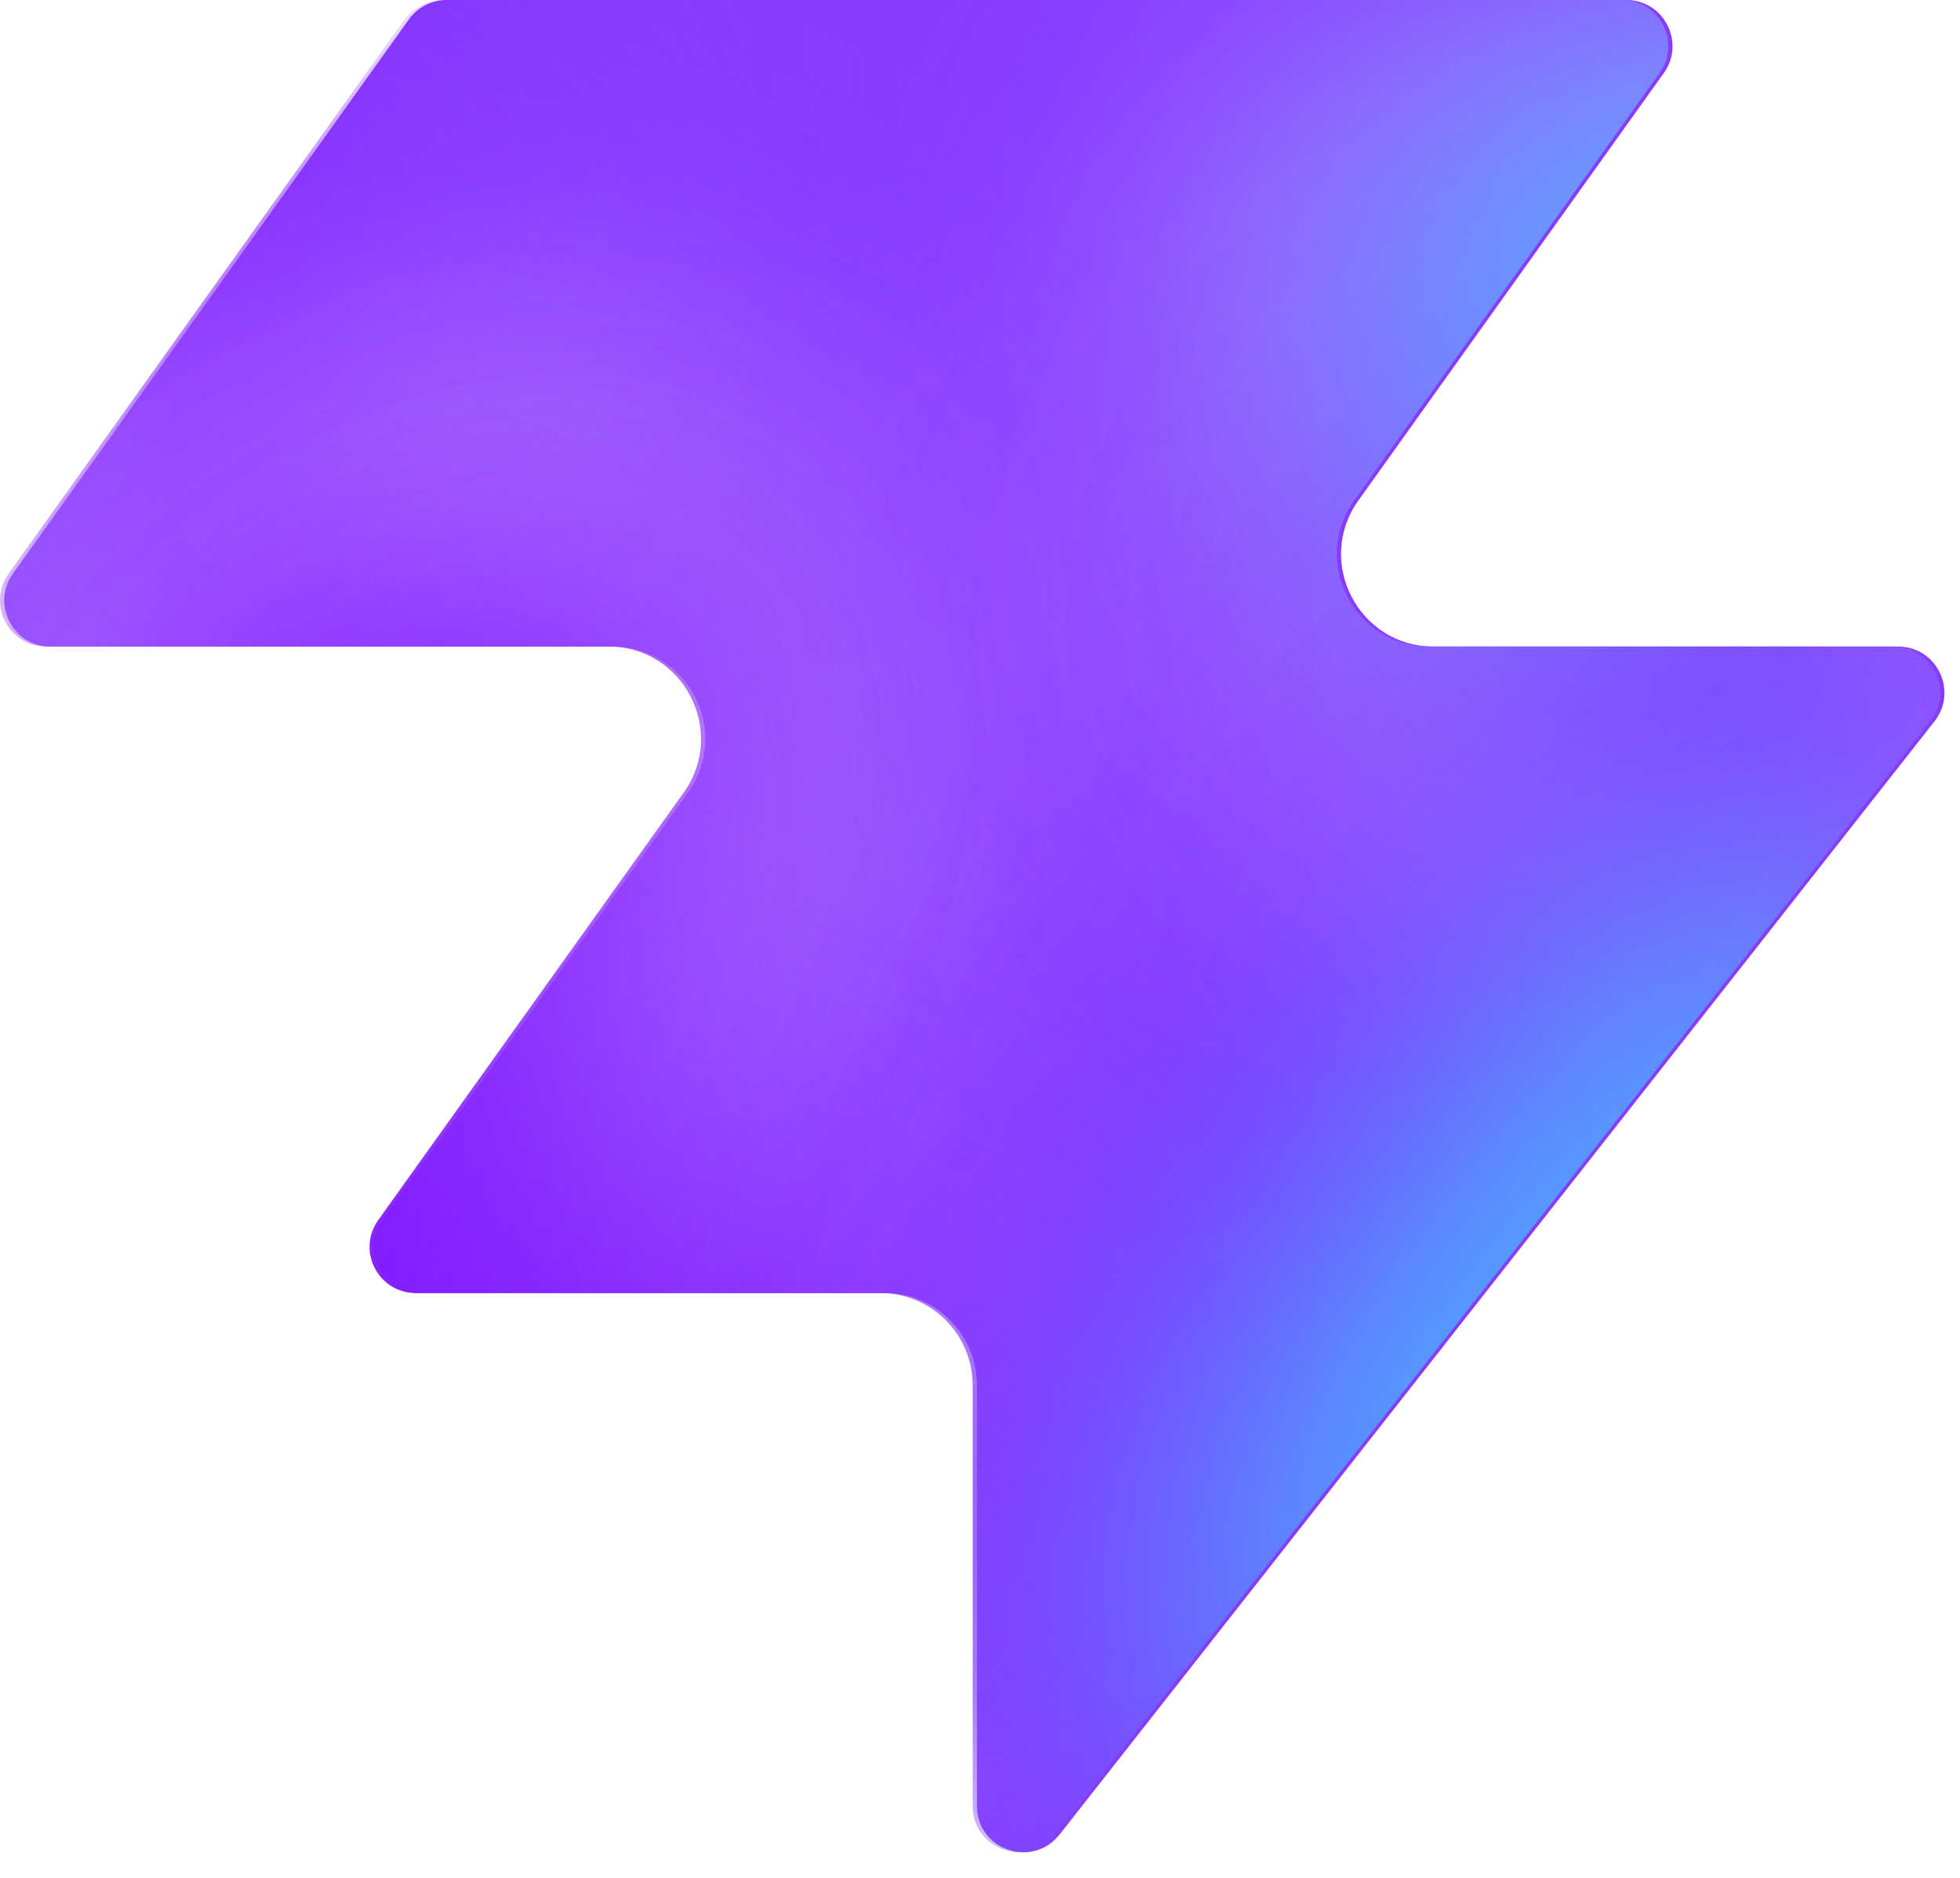
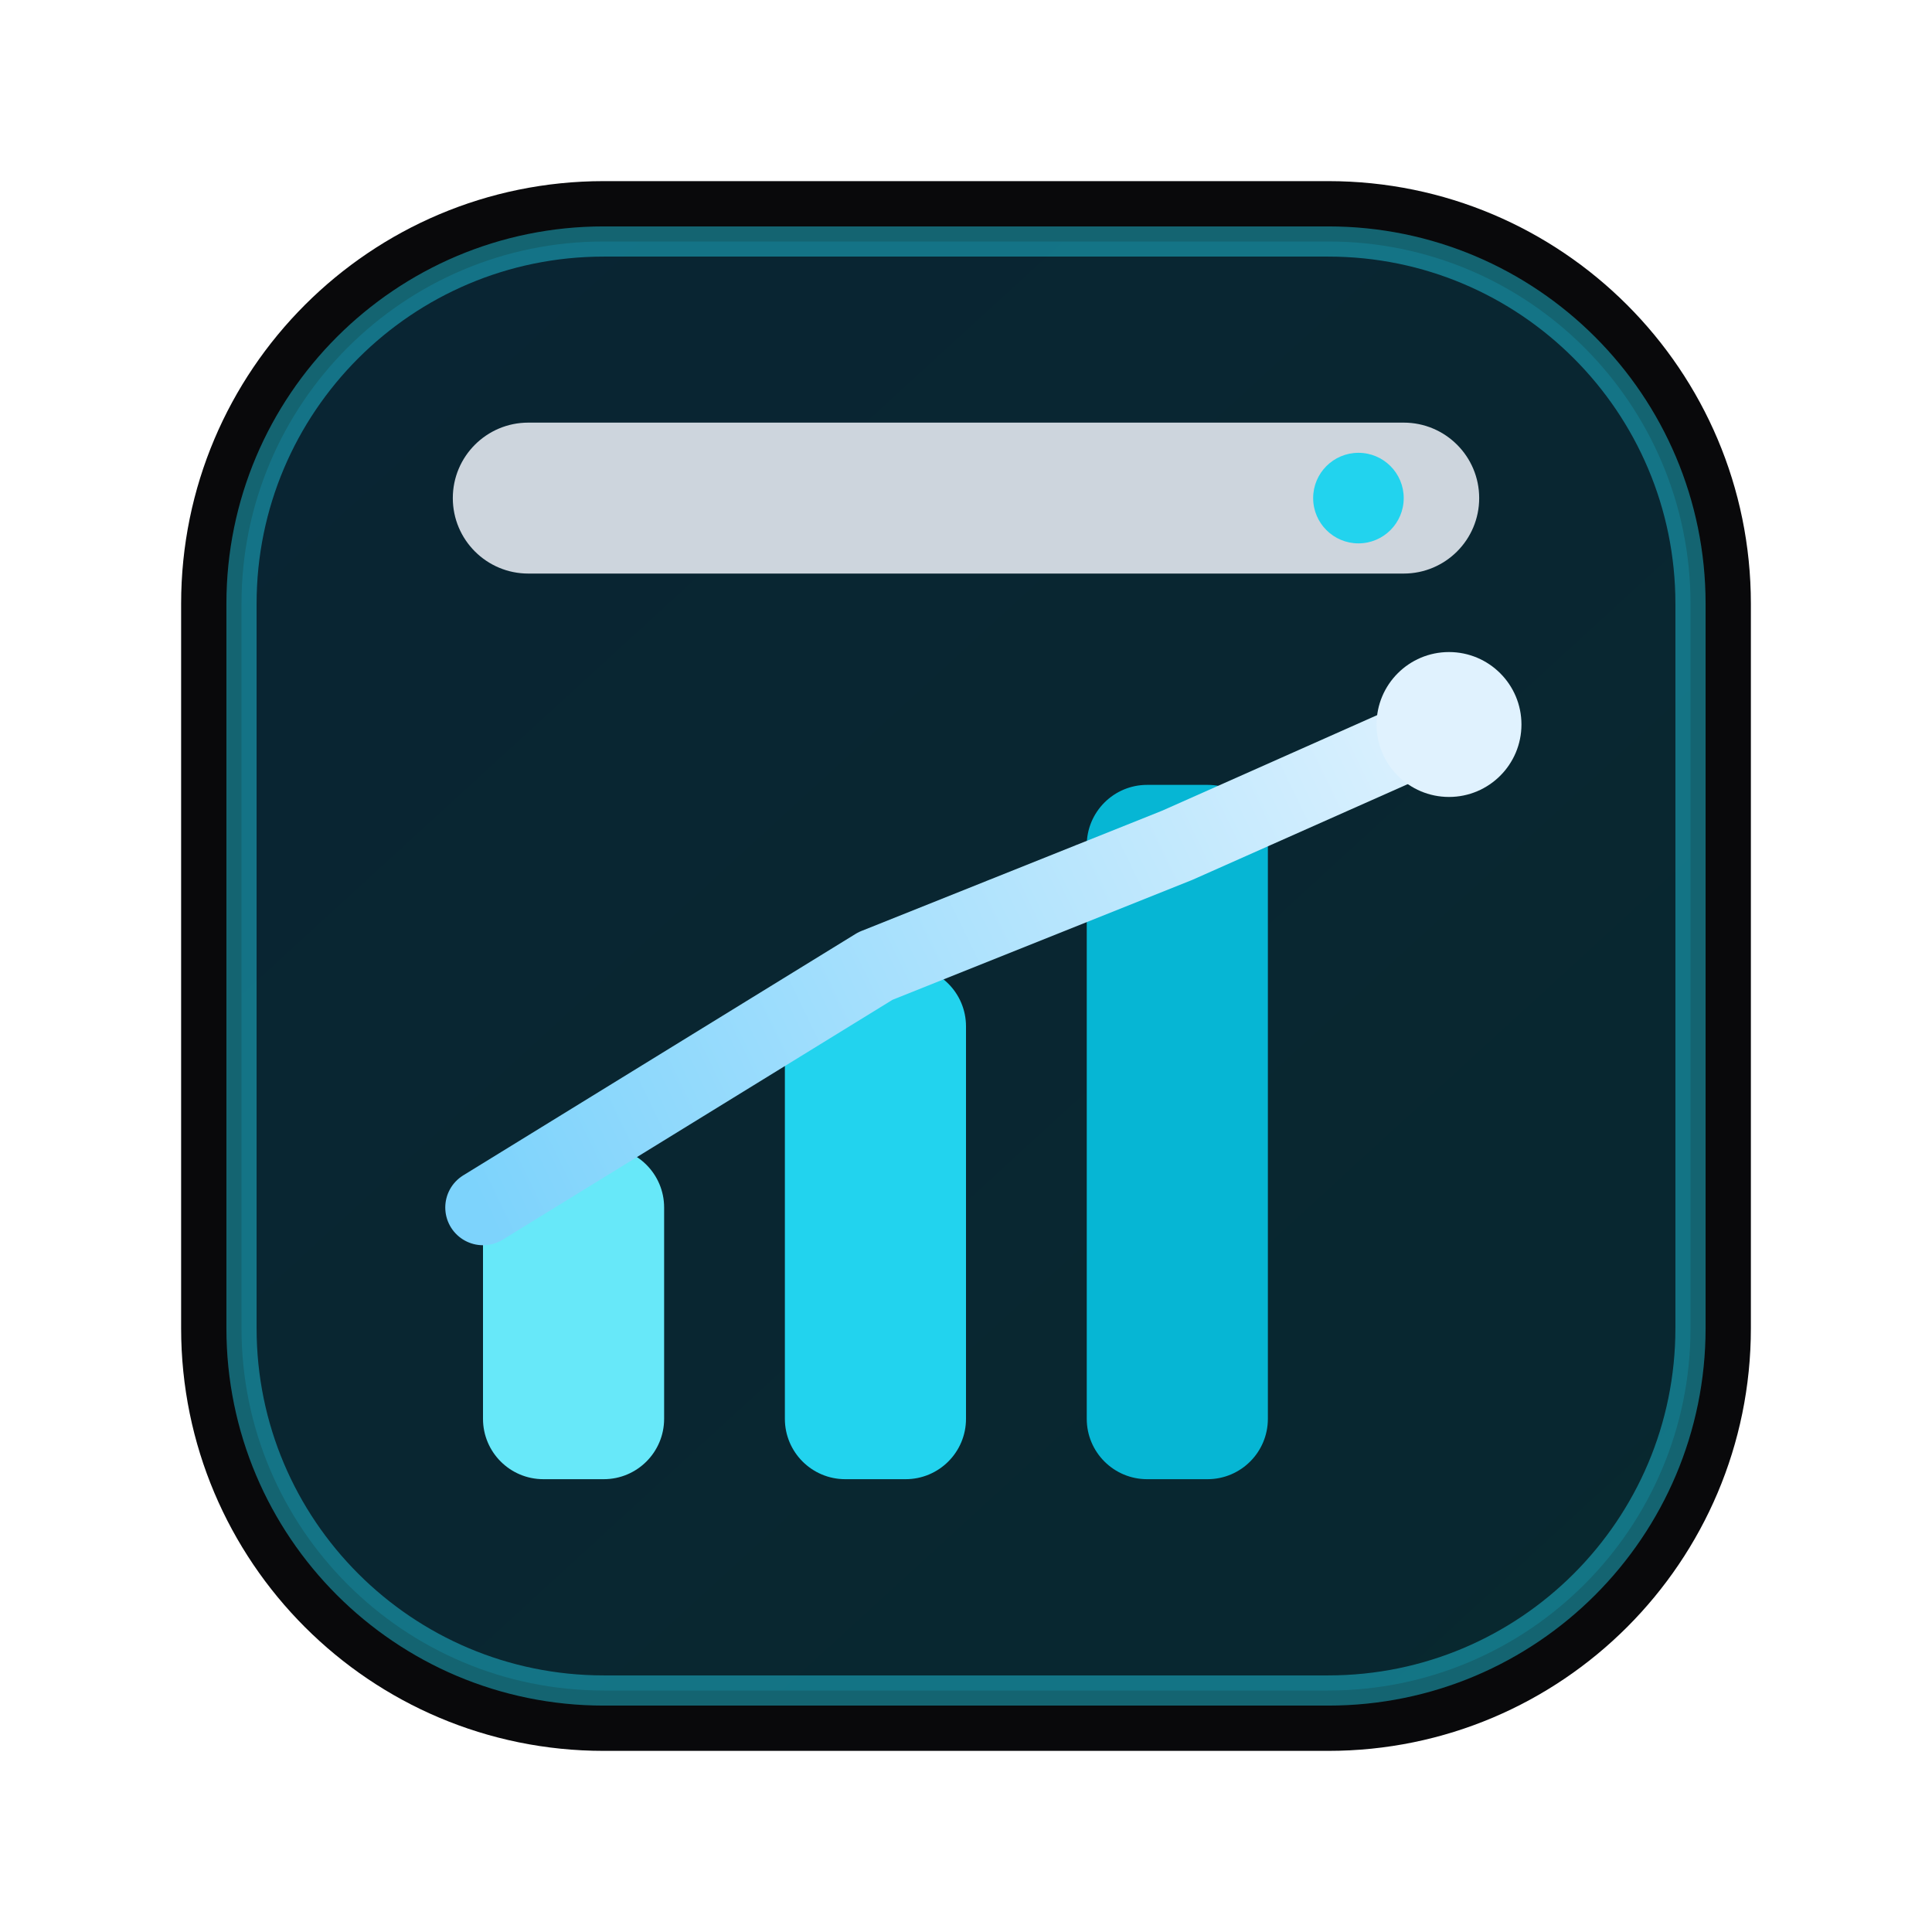
- <svg xmlns="http://www.w3.org/2000/svg" width="48" height="46" fill="none" viewBox="0 0 48 46">
-   <path fill="#863bff" d="M25.946 44.938c-.664.845-2.021.375-2.021-.698V33.937a2.26 2.26 0 0 0-2.262-2.262H10.287c-.92 0-1.456-1.04-.92-1.788l7.48-10.471c1.07-1.497 0-3.578-1.842-3.578H1.237c-.92 0-1.456-1.04-.92-1.788L10.013.474c.214-.297.556-.474.92-.474h28.894c.92 0 1.456 1.04.92 1.788l-7.48 10.471c-1.07 1.498 0 3.579 1.842 3.579h11.377c.943 0 1.473 1.088.89 1.83L25.947 44.94z" style="fill:#863bff;fill:color(display-p3 .525 .23 1);fill-opacity:1" />
-   <mask id="a" width="48" height="46" x="0" y="0" maskUnits="userSpaceOnUse" style="mask-type:alpha">
-     <path fill="#000" d="M25.842 44.938c-.664.844-2.021.375-2.021-.698V33.937a2.26 2.26 0 0 0-2.262-2.262H10.183c-.92 0-1.456-1.04-.92-1.788l7.48-10.471c1.07-1.498 0-3.579-1.842-3.579H1.133c-.92 0-1.456-1.04-.92-1.787L9.91.473c.214-.297.556-.474.92-.474h28.894c.92 0 1.456 1.04.92 1.788l-7.48 10.471c-1.07 1.498 0 3.578 1.842 3.578h11.377c.943 0 1.473 1.088.89 1.832L25.843 44.94z" style="fill:#000;fill-opacity:1" />
-   </mask>
-   <g mask="url(#a)">
-     <g filter="url(#b)">
-       <ellipse cx="5.508" cy="14.704" fill="#ede6ff" rx="5.508" ry="14.704" style="fill:#ede6ff;fill:color(display-p3 .927 .903 1);fill-opacity:1" transform="matrix(.00324 1 1 -.00324 -4.47 31.516)" />
-     </g>
-     <g filter="url(#c)">
-       <ellipse cx="10.399" cy="29.851" fill="#ede6ff" rx="10.399" ry="29.851" style="fill:#ede6ff;fill:color(display-p3 .927 .903 1);fill-opacity:1" transform="matrix(.00324 1 1 -.00324 -39.328 7.883)" />
-     </g>
-     <g filter="url(#d)">
-       <ellipse cx="5.508" cy="30.487" fill="#7e14ff" rx="5.508" ry="30.487" style="fill:#7e14ff;fill:color(display-p3 .492 .077 1);fill-opacity:1" transform="rotate(89.814 -25.913 -14.639)scale(1 -1)" />
-     </g>
-     <g filter="url(#e)">
-       <ellipse cx="5.508" cy="30.599" fill="#7e14ff" rx="5.508" ry="30.599" style="fill:#7e14ff;fill:color(display-p3 .492 .077 1);fill-opacity:1" transform="rotate(89.814 -32.644 -3.334)scale(1 -1)" />
-     </g>
-     <g filter="url(#f)">
-       <ellipse cx="5.508" cy="30.599" fill="#7e14ff" rx="5.508" ry="30.599" style="fill:#7e14ff;fill:color(display-p3 .492 .077 1);fill-opacity:1" transform="matrix(.00324 1 1 -.00324 -34.34 30.47)" />
-     </g>
-     <g filter="url(#g)">
-       <ellipse cx="14.072" cy="22.078" fill="#ede6ff" rx="14.072" ry="22.078" style="fill:#ede6ff;fill:color(display-p3 .927 .903 1);fill-opacity:1" transform="rotate(93.35 24.506 48.493)scale(-1 1)" />
-     </g>
-     <g filter="url(#h)">
-       <ellipse cx="3.47" cy="21.501" fill="#7e14ff" rx="3.47" ry="21.501" style="fill:#7e14ff;fill:color(display-p3 .492 .077 1);fill-opacity:1" transform="rotate(89.009 28.708 47.59)scale(-1 1)" />
-     </g>
-     <g filter="url(#i)">
-       <ellipse cx="3.47" cy="21.501" fill="#7e14ff" rx="3.47" ry="21.501" style="fill:#7e14ff;fill:color(display-p3 .492 .077 1);fill-opacity:1" transform="rotate(89.009 28.708 47.59)scale(-1 1)" />
-     </g>
-     <g filter="url(#j)">
-       <ellipse cx=".387" cy="8.972" fill="#7e14ff" rx="4.407" ry="29.108" style="fill:#7e14ff;fill:color(display-p3 .492 .077 1);fill-opacity:1" transform="rotate(39.51 .387 8.972)" />
-     </g>
-     <g filter="url(#k)">
-       <ellipse cx="47.523" cy="-6.092" fill="#7e14ff" rx="4.407" ry="29.108" style="fill:#7e14ff;fill:color(display-p3 .492 .077 1);fill-opacity:1" transform="rotate(37.892 47.523 -6.092)" />
-     </g>
-     <g filter="url(#l)">
-       <ellipse cx="41.412" cy="6.333" fill="#47bfff" rx="5.971" ry="9.665" style="fill:#47bfff;fill:color(display-p3 .28 .748 1);fill-opacity:1" transform="rotate(37.892 41.412 6.333)" />
-     </g>
-     <g filter="url(#m)">
-       <ellipse cx="-1.879" cy="38.332" fill="#7e14ff" rx="4.407" ry="29.108" style="fill:#7e14ff;fill:color(display-p3 .492 .077 1);fill-opacity:1" transform="rotate(37.892 -1.88 38.332)" />
-     </g>
-     <g filter="url(#n)">
-       <ellipse cx="-1.879" cy="38.332" fill="#7e14ff" rx="4.407" ry="29.108" style="fill:#7e14ff;fill:color(display-p3 .492 .077 1);fill-opacity:1" transform="rotate(37.892 -1.88 38.332)" />
-     </g>
-     <g filter="url(#o)">
-       <ellipse cx="35.651" cy="29.907" fill="#7e14ff" rx="4.407" ry="29.108" style="fill:#7e14ff;fill:color(display-p3 .492 .077 1);fill-opacity:1" transform="rotate(37.892 35.651 29.907)" />
-     </g>
-     <g filter="url(#p)">
-       <ellipse cx="38.418" cy="32.4" fill="#47bfff" rx="5.971" ry="15.297" style="fill:#47bfff;fill:color(display-p3 .28 .748 1);fill-opacity:1" transform="rotate(37.892 38.418 32.4)" />
-     </g>
-   </g>
+ <svg xmlns="http://www.w3.org/2000/svg" width="64" height="64" viewBox="0 0 64 64" fill="none">
  <defs>
-     <filter id="b" width="60.045" height="41.654" x="-19.77" y="16.149" color-interpolation-filters="sRGB" filterUnits="userSpaceOnUse">
-       <feFlood flood-opacity="0" result="BackgroundImageFix" />
-       <feBlend in="SourceGraphic" in2="BackgroundImageFix" result="shape" />
-       <feGaussianBlur result="effect1_foregroundBlur_2002_17158" stdDeviation="7.659" />
-     </filter>
-     <filter id="c" width="90.34" height="51.437" x="-54.613" y="-7.533" color-interpolation-filters="sRGB" filterUnits="userSpaceOnUse">
-       <feFlood flood-opacity="0" result="BackgroundImageFix" />
-       <feBlend in="SourceGraphic" in2="BackgroundImageFix" result="shape" />
-       <feGaussianBlur result="effect1_foregroundBlur_2002_17158" stdDeviation="7.659" />
-     </filter>
-     <filter id="d" width="79.355" height="29.4" x="-49.64" y="2.03" color-interpolation-filters="sRGB" filterUnits="userSpaceOnUse">
-       <feFlood flood-opacity="0" result="BackgroundImageFix" />
-       <feBlend in="SourceGraphic" in2="BackgroundImageFix" result="shape" />
-       <feGaussianBlur result="effect1_foregroundBlur_2002_17158" stdDeviation="4.596" />
-     </filter>
-     <filter id="e" width="79.579" height="29.4" x="-45.045" y="20.029" color-interpolation-filters="sRGB" filterUnits="userSpaceOnUse">
-       <feFlood flood-opacity="0" result="BackgroundImageFix" />
-       <feBlend in="SourceGraphic" in2="BackgroundImageFix" result="shape" />
-       <feGaussianBlur result="effect1_foregroundBlur_2002_17158" stdDeviation="4.596" />
-     </filter>
-     <filter id="f" width="79.579" height="29.4" x="-43.513" y="21.178" color-interpolation-filters="sRGB" filterUnits="userSpaceOnUse">
-       <feFlood flood-opacity="0" result="BackgroundImageFix" />
-       <feBlend in="SourceGraphic" in2="BackgroundImageFix" result="shape" />
-       <feGaussianBlur result="effect1_foregroundBlur_2002_17158" stdDeviation="4.596" />
-     </filter>
-     <filter id="g" width="74.749" height="58.852" x="15.756" y="-17.901" color-interpolation-filters="sRGB" filterUnits="userSpaceOnUse">
-       <feFlood flood-opacity="0" result="BackgroundImageFix" />
-       <feBlend in="SourceGraphic" in2="BackgroundImageFix" result="shape" />
-       <feGaussianBlur result="effect1_foregroundBlur_2002_17158" stdDeviation="7.659" />
-     </filter>
-     <filter id="h" width="61.377" height="25.362" x="23.548" y="2.284" color-interpolation-filters="sRGB" filterUnits="userSpaceOnUse">
-       <feFlood flood-opacity="0" result="BackgroundImageFix" />
-       <feBlend in="SourceGraphic" in2="BackgroundImageFix" result="shape" />
-       <feGaussianBlur result="effect1_foregroundBlur_2002_17158" stdDeviation="4.596" />
-     </filter>
-     <filter id="i" width="61.377" height="25.362" x="23.548" y="2.284" color-interpolation-filters="sRGB" filterUnits="userSpaceOnUse">
-       <feFlood flood-opacity="0" result="BackgroundImageFix" />
-       <feBlend in="SourceGraphic" in2="BackgroundImageFix" result="shape" />
-       <feGaussianBlur result="effect1_foregroundBlur_2002_17158" stdDeviation="4.596" />
-     </filter>
-     <filter id="j" width="56.045" height="63.649" x="-27.636" y="-22.853" color-interpolation-filters="sRGB" filterUnits="userSpaceOnUse">
-       <feFlood flood-opacity="0" result="BackgroundImageFix" />
-       <feBlend in="SourceGraphic" in2="BackgroundImageFix" result="shape" />
-       <feGaussianBlur result="effect1_foregroundBlur_2002_17158" stdDeviation="4.596" />
-     </filter>
-     <filter id="k" width="54.814" height="64.646" x="20.116" y="-38.415" color-interpolation-filters="sRGB" filterUnits="userSpaceOnUse">
-       <feFlood flood-opacity="0" result="BackgroundImageFix" />
-       <feBlend in="SourceGraphic" in2="BackgroundImageFix" result="shape" />
-       <feGaussianBlur result="effect1_foregroundBlur_2002_17158" stdDeviation="4.596" />
-     </filter>
-     <filter id="l" width="33.541" height="35.313" x="24.641" y="-11.323" color-interpolation-filters="sRGB" filterUnits="userSpaceOnUse">
-       <feFlood flood-opacity="0" result="BackgroundImageFix" />
-       <feBlend in="SourceGraphic" in2="BackgroundImageFix" result="shape" />
-       <feGaussianBlur result="effect1_foregroundBlur_2002_17158" stdDeviation="4.596" />
-     </filter>
-     <filter id="m" width="54.814" height="64.646" x="-29.286" y="6.009" color-interpolation-filters="sRGB" filterUnits="userSpaceOnUse">
-       <feFlood flood-opacity="0" result="BackgroundImageFix" />
-       <feBlend in="SourceGraphic" in2="BackgroundImageFix" result="shape" />
-       <feGaussianBlur result="effect1_foregroundBlur_2002_17158" stdDeviation="4.596" />
-     </filter>
-     <filter id="n" width="54.814" height="64.646" x="-29.286" y="6.009" color-interpolation-filters="sRGB" filterUnits="userSpaceOnUse">
-       <feFlood flood-opacity="0" result="BackgroundImageFix" />
-       <feBlend in="SourceGraphic" in2="BackgroundImageFix" result="shape" />
-       <feGaussianBlur result="effect1_foregroundBlur_2002_17158" stdDeviation="4.596" />
-     </filter>
-     <filter id="o" width="54.814" height="64.646" x="8.244" y="-2.416" color-interpolation-filters="sRGB" filterUnits="userSpaceOnUse">
-       <feFlood flood-opacity="0" result="BackgroundImageFix" />
-       <feBlend in="SourceGraphic" in2="BackgroundImageFix" result="shape" />
-       <feGaussianBlur result="effect1_foregroundBlur_2002_17158" stdDeviation="4.596" />
-     </filter>
-     <filter id="p" width="39.409" height="43.623" x="18.713" y="10.588" color-interpolation-filters="sRGB" filterUnits="userSpaceOnUse">
-       <feFlood flood-opacity="0" result="BackgroundImageFix" />
-       <feBlend in="SourceGraphic" in2="BackgroundImageFix" result="shape" />
-       <feGaussianBlur result="effect1_foregroundBlur_2002_17158" stdDeviation="4.596" />
-     </filter>
+     <linearGradient id="bg" x1="10" y1="8" x2="54" y2="56" gradientUnits="userSpaceOnUse">
+       <stop offset="0" stop-color="#0ea5e9" />
+       <stop offset="1" stop-color="#06b6d4" />
+     </linearGradient>
+     <linearGradient id="line" x1="16" y1="40" x2="49" y2="24" gradientUnits="userSpaceOnUse">
+       <stop offset="0" stop-color="#7dd3fc" />
+       <stop offset="1" stop-color="#e0f2fe" />
+     </linearGradient>
  </defs>
+   <rect x="6" y="6" width="52" height="52" rx="14" fill="#09090b" />
+   <rect x="8" y="8" width="48" height="48" rx="12" fill="url(#bg)" fill-opacity="0.18" />
+   <rect x="8" y="8" width="48" height="48" rx="12" stroke="#22d3ee" stroke-opacity="0.45" />
+   <rect x="15" y="14" width="34" height="5" rx="2.5" fill="#e2e8f0" fill-opacity="0.9" />
+   <circle cx="45" cy="16.5" r="1.5" fill="#22d3ee" />
+   <rect x="16" y="38" width="6" height="11" rx="2" fill="#67e8f9" />
+   <rect x="26" y="32" width="6" height="17" rx="2" fill="#22d3ee" />
+   <rect x="36" y="26" width="6" height="23" rx="2" fill="#06b6d4" />
+   <path d="M16 40L29 32L39 28L48 24" stroke="url(#line)" stroke-width="2.5" stroke-linecap="round" stroke-linejoin="round" />
+   <circle cx="48" cy="24" r="2.4" fill="#e0f2fe" />
</svg>
